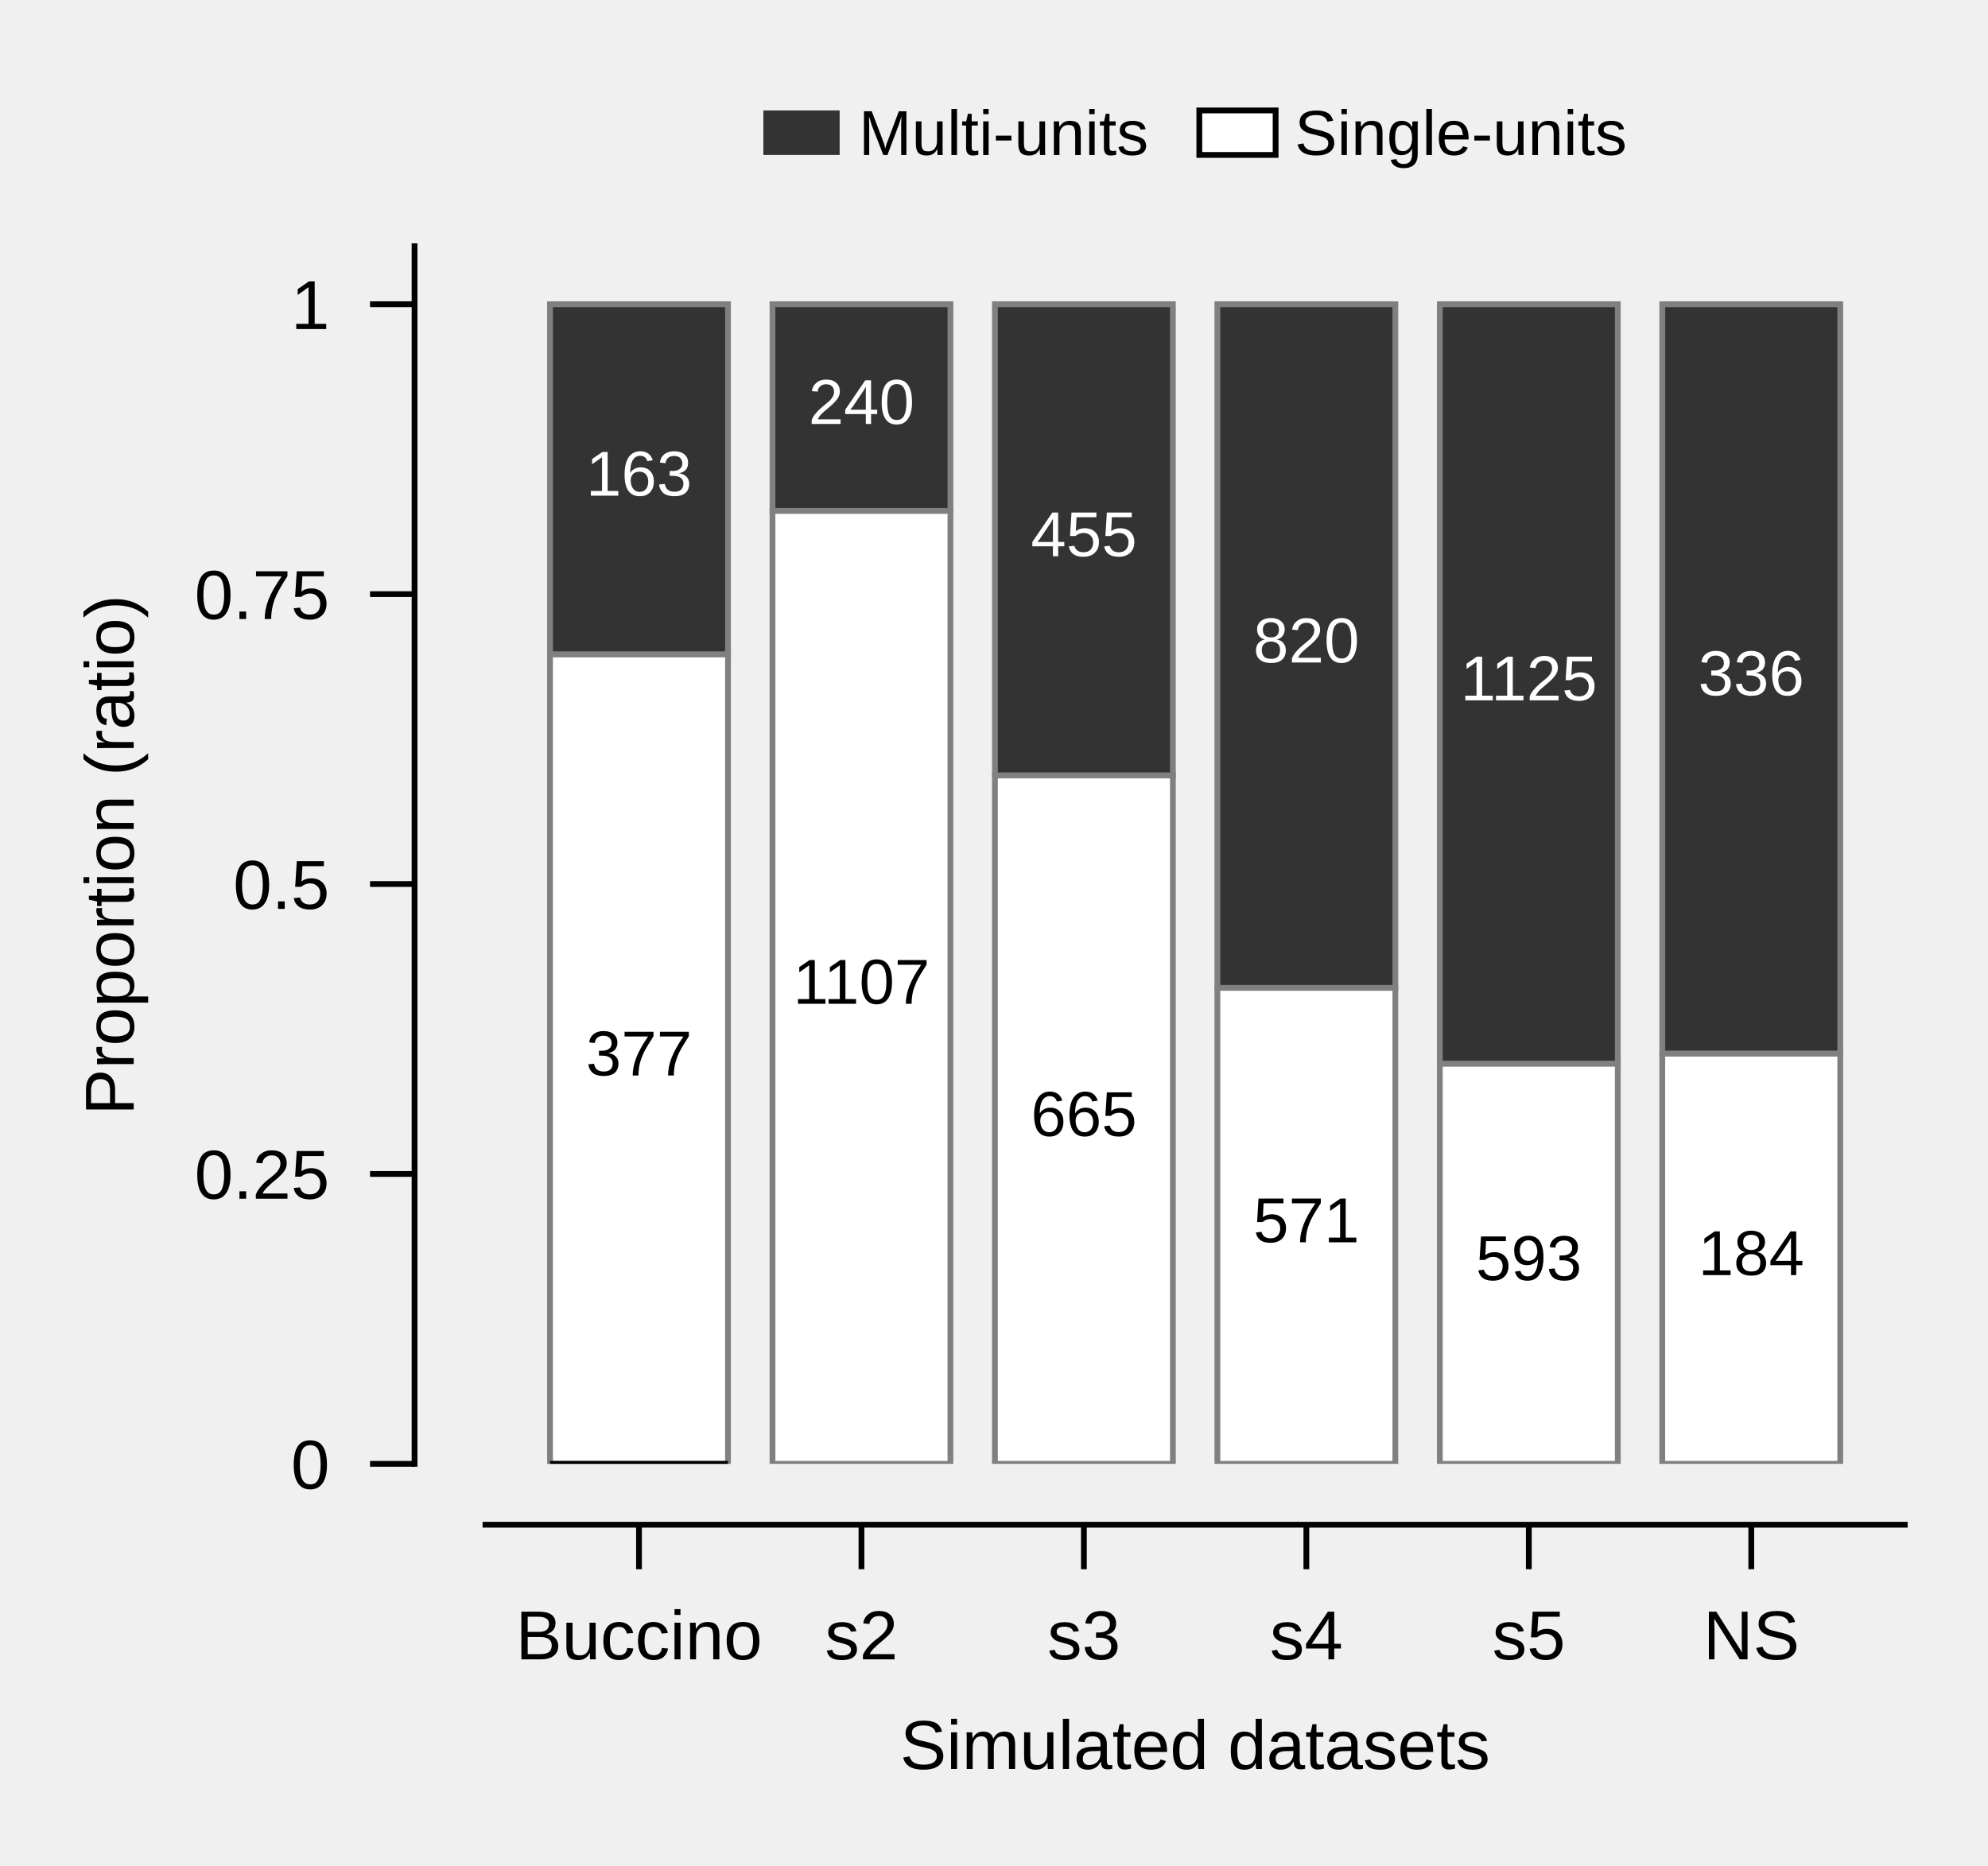
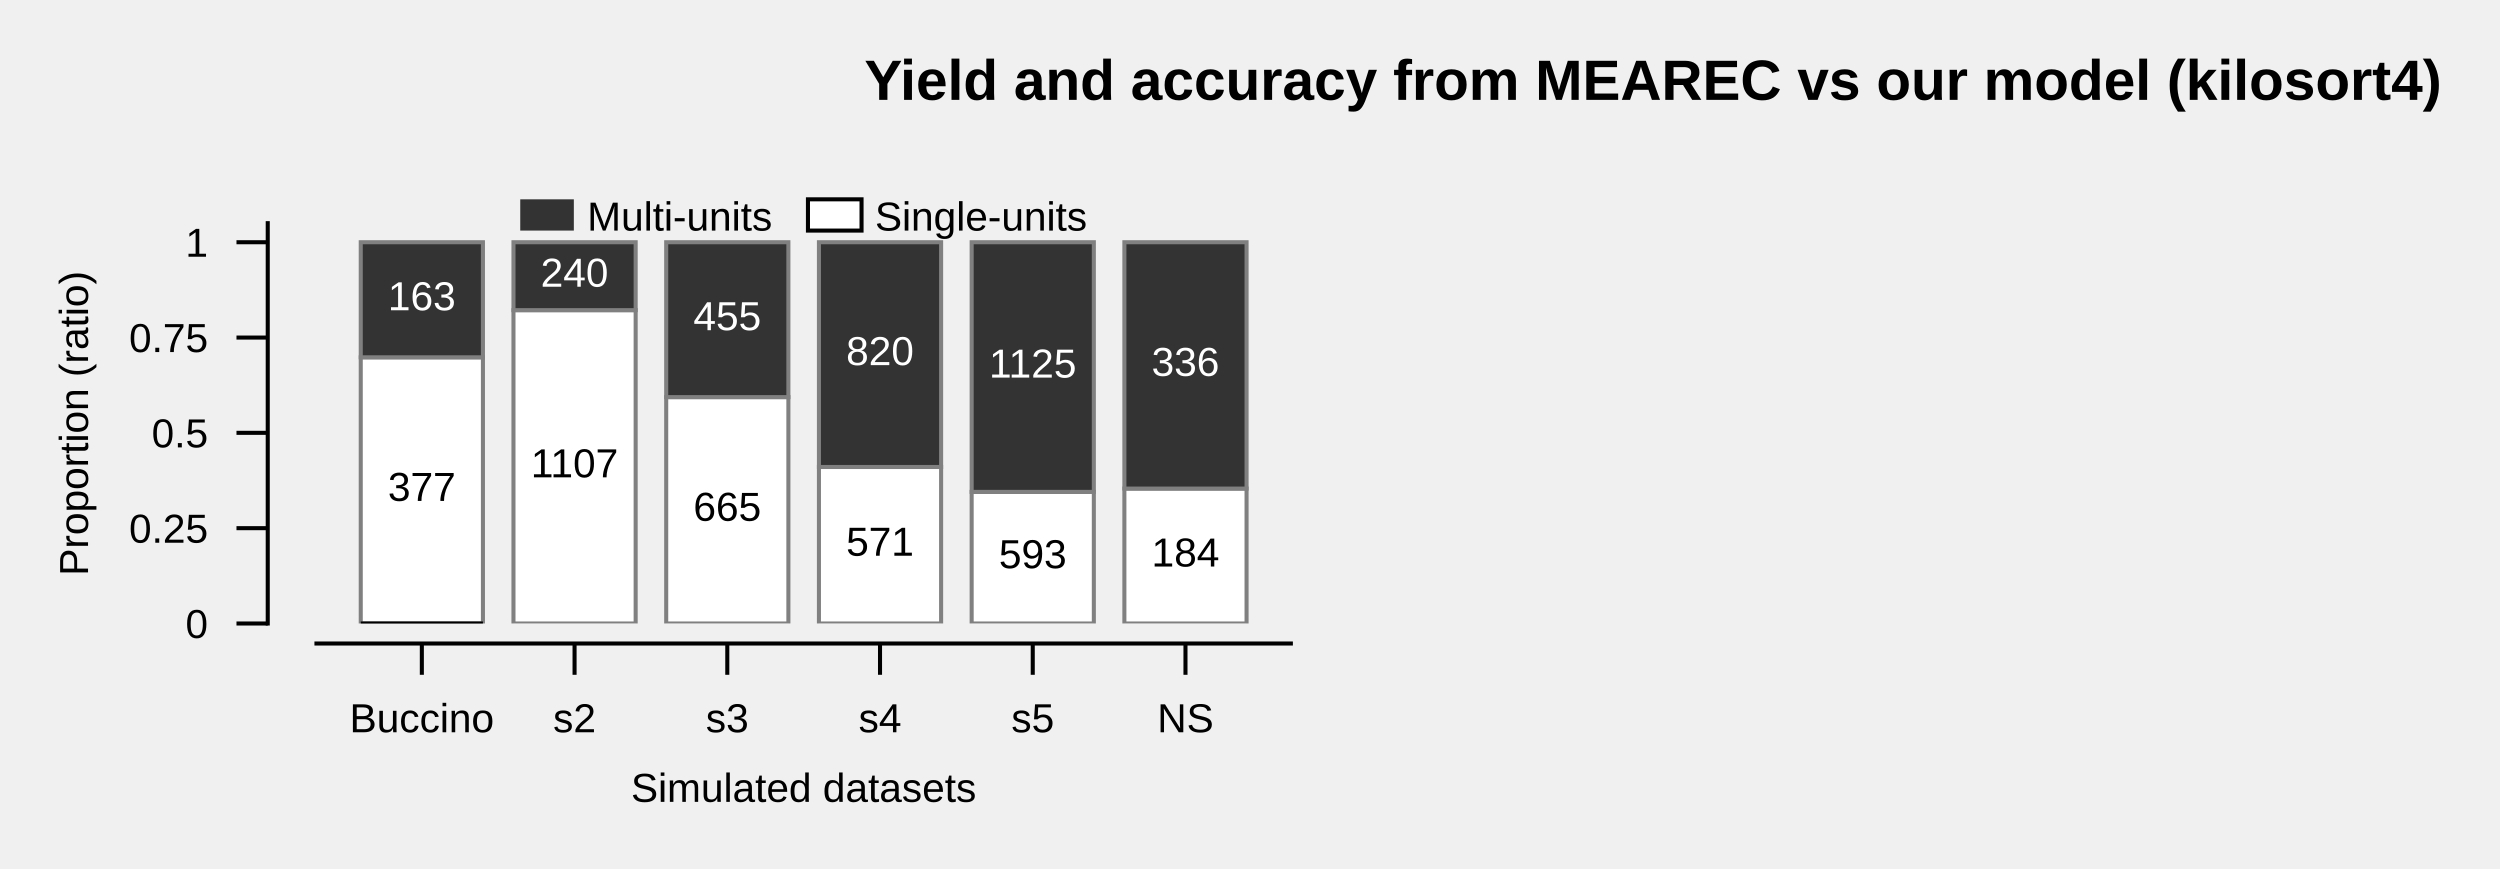
- <svg xmlns="http://www.w3.org/2000/svg" xmlns:xlink="http://www.w3.org/1999/xlink" width="171.955" height="161.431" viewBox="0 0 171.955 161.431" version="1.1">
+ <svg xmlns="http://www.w3.org/2000/svg" xmlns:xlink="http://www.w3.org/1999/xlink" width="307.883" height="106.945" viewBox="0 0 307.883 106.945" version="1.1">
  <defs>
    <style type="text/css">*{stroke-linejoin: round; stroke-linecap: butt}</style>
  </defs>
  <g id="figure_1">
    <g id="patch_1">
-       <path d="M 0 161.431  L 171.955 161.431  L 171.955 0  L 0 0  L 0 161.431  z " style="fill: none" />
+       <path d="M 0 106.945  L 307.883 106.945  L 307.883 0  L 0 0  L 0 106.945  z " style="fill: none" />
    </g>
    <g id="axes_1">
      <g id="patch_2">
-         <path d="M 41.995 126.64  L 164.755 126.64  L 164.755 21.304  L 41.995 21.304  L 41.995 126.64  z " style="fill: none" />
+         <path d="M 38.973 76.785  L 158.973 76.785  L 158.973 27.485  L 38.973 27.485  L 38.973 76.785  z " style="fill: none" />
      </g>
      <g id="patch_3">
-         <path d="M 47.575 126.64  L 62.968 126.64  L 62.968 56.602  L 47.575 56.602  z " clip-path="url(#p0f001a3320)" style="fill: #ffffff; stroke: #808080; stroke-width: 0.5; stroke-linejoin: miter" />
+         <path d="M 44.427 76.785  L 59.474 76.785  L 59.474 44.005  L 44.427 44.005  z " clip-path="url(#p6788d38ac3)" style="fill: #ffffff; stroke: #808080; stroke-width: 0.5; stroke-linejoin: miter" />
      </g>
      <g id="patch_4">
-         <path d="M 66.817 126.64  L 82.21 126.64  L 82.21 44.194  L 66.817 44.194  z " clip-path="url(#p0f001a3320)" style="fill: #ffffff; stroke: #808080; stroke-width: 0.5; stroke-linejoin: miter" />
+         <path d="M 63.236 76.785  L 78.283 76.785  L 78.283 38.198  L 63.236 38.198  z " clip-path="url(#p6788d38ac3)" style="fill: #ffffff; stroke: #808080; stroke-width: 0.5; stroke-linejoin: miter" />
      </g>
      <g id="patch_5">
-         <path d="M 86.058 126.64  L 101.451 126.64  L 101.451 67.075  L 86.058 67.075  z " clip-path="url(#p0f001a3320)" style="fill: #ffffff; stroke: #808080; stroke-width: 0.5; stroke-linejoin: miter" />
+         <path d="M 82.045 76.785  L 97.092 76.785  L 97.092 48.907  L 82.045 48.907  z " clip-path="url(#p6788d38ac3)" style="fill: #ffffff; stroke: #808080; stroke-width: 0.5; stroke-linejoin: miter" />
      </g>
      <g id="patch_6">
-         <path d="M 105.299 126.64  L 120.692 126.64  L 120.692 85.459  L 105.299 85.459  z " clip-path="url(#p0f001a3320)" style="fill: #ffffff; stroke: #808080; stroke-width: 0.5; stroke-linejoin: miter" />
+         <path d="M 100.854 76.785  L 115.901 76.785  L 115.901 57.511  L 100.854 57.511  z " clip-path="url(#p6788d38ac3)" style="fill: #ffffff; stroke: #808080; stroke-width: 0.5; stroke-linejoin: miter" />
      </g>
      <g id="patch_7">
-         <path d="M 124.541 126.64  L 139.934 126.64  L 139.934 92.012  L 124.541 92.012  z " clip-path="url(#p0f001a3320)" style="fill: #ffffff; stroke: #808080; stroke-width: 0.5; stroke-linejoin: miter" />
+         <path d="M 119.662 76.785  L 134.709 76.785  L 134.709 60.578  L 119.662 60.578  z " clip-path="url(#p6788d38ac3)" style="fill: #ffffff; stroke: #808080; stroke-width: 0.5; stroke-linejoin: miter" />
      </g>
      <g id="patch_8">
-         <path d="M 143.782 126.64  L 159.175 126.64  L 159.175 91.142  L 143.782 91.142  z " clip-path="url(#p0f001a3320)" style="fill: #ffffff; stroke: #808080; stroke-width: 0.5; stroke-linejoin: miter" />
+         <path d="M 138.471 76.785  L 153.518 76.785  L 153.518 60.171  L 138.471 60.171  z " clip-path="url(#p6788d38ac3)" style="fill: #ffffff; stroke: #808080; stroke-width: 0.5; stroke-linejoin: miter" />
      </g>
      <g id="patch_9">
-         <path d="M 47.575 56.602  L 62.968 56.602  L 62.968 26.32  L 47.575 26.32  z " clip-path="url(#p0f001a3320)" style="fill: #333333; stroke: #808080; stroke-width: 0.5; stroke-linejoin: miter" />
+         <path d="M 44.427 44.005  L 59.474 44.005  L 59.474 29.832  L 44.427 29.832  z " clip-path="url(#p6788d38ac3)" style="fill: #333333; stroke: #808080; stroke-width: 0.5; stroke-linejoin: miter" />
      </g>
      <g id="patch_10">
-         <path d="M 66.817 44.194  L 82.21 44.194  L 82.21 26.32  L 66.817 26.32  z " clip-path="url(#p0f001a3320)" style="fill: #333333; stroke: #808080; stroke-width: 0.5; stroke-linejoin: miter" />
+         <path d="M 63.236 38.198  L 78.283 38.198  L 78.283 29.832  L 63.236 29.832  z " clip-path="url(#p6788d38ac3)" style="fill: #333333; stroke: #808080; stroke-width: 0.5; stroke-linejoin: miter" />
      </g>
      <g id="patch_11">
-         <path d="M 86.058 67.075  L 101.451 67.075  L 101.451 26.32  L 86.058 26.32  z " clip-path="url(#p0f001a3320)" style="fill: #333333; stroke: #808080; stroke-width: 0.5; stroke-linejoin: miter" />
+         <path d="M 82.045 48.907  L 97.092 48.907  L 97.092 29.832  L 82.045 29.832  z " clip-path="url(#p6788d38ac3)" style="fill: #333333; stroke: #808080; stroke-width: 0.5; stroke-linejoin: miter" />
      </g>
      <g id="patch_12">
-         <path d="M 105.299 85.459  L 120.692 85.459  L 120.692 26.32  L 105.299 26.32  z " clip-path="url(#p0f001a3320)" style="fill: #333333; stroke: #808080; stroke-width: 0.5; stroke-linejoin: miter" />
+         <path d="M 100.854 57.511  L 115.901 57.511  L 115.901 29.832  L 100.854 29.832  z " clip-path="url(#p6788d38ac3)" style="fill: #333333; stroke: #808080; stroke-width: 0.5; stroke-linejoin: miter" />
      </g>
      <g id="patch_13">
-         <path d="M 124.541 92.012  L 139.934 92.012  L 139.934 26.32  L 124.541 26.32  z " clip-path="url(#p0f001a3320)" style="fill: #333333; stroke: #808080; stroke-width: 0.5; stroke-linejoin: miter" />
+         <path d="M 119.662 60.578  L 134.709 60.578  L 134.709 29.832  L 119.662 29.832  z " clip-path="url(#p6788d38ac3)" style="fill: #333333; stroke: #808080; stroke-width: 0.5; stroke-linejoin: miter" />
      </g>
      <g id="patch_14">
-         <path d="M 143.782 91.142  L 159.175 91.142  L 159.175 26.32  L 143.782 26.32  z " clip-path="url(#p0f001a3320)" style="fill: #333333; stroke: #808080; stroke-width: 0.5; stroke-linejoin: miter" />
+         <path d="M 138.471 60.171  L 153.518 60.171  L 153.518 29.832  L 138.471 29.832  z " clip-path="url(#p6788d38ac3)" style="fill: #333333; stroke: #808080; stroke-width: 0.5; stroke-linejoin: miter" />
      </g>
      <g id="patch_15">
-         <path d="M 47.575 126.64  L 62.968 126.64  L 62.968 126.64  L 47.575 126.64  z " clip-path="url(#p0f001a3320)" style="fill: #333333" />
+         <path d="M 44.427 76.785  L 59.474 76.785  L 59.474 76.785  L 44.427 76.785  z " clip-path="url(#p6788d38ac3)" style="fill: #333333" />
      </g>
      <g id="patch_16">
-         <path d="M 47.575 126.64  L 62.968 126.64  L 62.968 126.64  L 47.575 126.64  z " clip-path="url(#p0f001a3320)" style="fill: #ffffff; stroke: #000000; stroke-width: 0.5; stroke-linejoin: miter" />
+         <path d="M 44.427 76.785  L 59.474 76.785  L 59.474 76.785  L 44.427 76.785  z " clip-path="url(#p6788d38ac3)" style="fill: #ffffff; stroke: #000000; stroke-width: 0.5; stroke-linejoin: miter" />
      </g>
      <g id="matplotlib.axis_1">
        <g id="xtick_1">
          <g id="line2d_1">
            <defs>
-               <path id="m9bae3b3411" d="M 0 0  L 0 3.85  " style="stroke: #000000; stroke-width: 0.5" />
+               <path id="m8d2bff6d29" d="M 0 0  L 0 3.85  " style="stroke: #000000; stroke-width: 0.5" />
            </defs>
            <g>
-               <use xlink:href="#m9bae3b3411" x="55.272" y="131.907" style="stroke: #000000; stroke-width: 0.5" />
+               <use xlink:href="#m8d2bff6d29" x="51.951" y="79.25" style="stroke: #000000; stroke-width: 0.5" />
            </g>
          </g>
          <g id="text_1">
-             <text font-family="Arial" font-size="6" text-anchor="middle" x="55.272" y="143.551" transform="rotate(-0 55.27174 143.5512)">Buccino</text>
+             <text font-family="Arial" font-size="5" text-anchor="middle" x="51.951" y="90.178" transform="rotate(-0 51.95071 90.17844)">Buccino</text>
          </g>
        </g>
        <g id="xtick_2">
          <g id="line2d_2">
            <g>
-               <use xlink:href="#m9bae3b3411" x="74.513" y="131.907" style="stroke: #000000; stroke-width: 0.5" />
+               <use xlink:href="#m8d2bff6d29" x="70.759" y="79.25" style="stroke: #000000; stroke-width: 0.5" />
            </g>
          </g>
          <g id="text_2">
-             <text font-family="Arial" font-size="6" text-anchor="middle" x="74.513" y="143.551" transform="rotate(-0 74.51312 143.5512)">s2</text>
+             <text font-family="Arial" font-size="5" text-anchor="middle" x="70.759" y="90.178" transform="rotate(-0 70.75949 90.17844)">s2</text>
          </g>
        </g>
        <g id="xtick_3">
          <g id="line2d_3">
            <g>
-               <use xlink:href="#m9bae3b3411" x="93.754" y="131.907" style="stroke: #000000; stroke-width: 0.5" />
+               <use xlink:href="#m8d2bff6d29" x="89.568" y="79.25" style="stroke: #000000; stroke-width: 0.5" />
            </g>
          </g>
          <g id="text_3">
-             <text font-family="Arial" font-size="6" text-anchor="middle" x="93.754" y="143.551" transform="rotate(-0 93.7545 143.5512)">s3</text>
+             <text font-family="Arial" font-size="5" text-anchor="middle" x="89.568" y="90.178" transform="rotate(-0 89.56827 90.17844)">s3</text>
          </g>
        </g>
        <g id="xtick_4">
          <g id="line2d_4">
            <g>
-               <use xlink:href="#m9bae3b3411" x="112.996" y="131.907" style="stroke: #000000; stroke-width: 0.5" />
+               <use xlink:href="#m8d2bff6d29" x="108.377" y="79.25" style="stroke: #000000; stroke-width: 0.5" />
            </g>
          </g>
          <g id="text_4">
-             <text font-family="Arial" font-size="6" text-anchor="middle" x="112.996" y="143.551" transform="rotate(-0 112.9959 143.5512)">s4</text>
+             <text font-family="Arial" font-size="5" text-anchor="middle" x="108.377" y="90.178" transform="rotate(-0 108.377 90.17844)">s4</text>
          </g>
        </g>
        <g id="xtick_5">
          <g id="line2d_5">
            <g>
-               <use xlink:href="#m9bae3b3411" x="132.237" y="131.907" style="stroke: #000000; stroke-width: 0.5" />
+               <use xlink:href="#m8d2bff6d29" x="127.186" y="79.25" style="stroke: #000000; stroke-width: 0.5" />
            </g>
          </g>
          <g id="text_5">
-             <text font-family="Arial" font-size="6" text-anchor="middle" x="132.237" y="143.551" transform="rotate(-0 132.2373 143.5512)">s5</text>
+             <text font-family="Arial" font-size="5" text-anchor="middle" x="127.186" y="90.178" transform="rotate(-0 127.1858 90.17844)">s5</text>
          </g>
        </g>
        <g id="xtick_6">
          <g id="line2d_6">
            <g>
-               <use xlink:href="#m9bae3b3411" x="151.479" y="131.907" style="stroke: #000000; stroke-width: 0.5" />
+               <use xlink:href="#m8d2bff6d29" x="145.995" y="79.25" style="stroke: #000000; stroke-width: 0.5" />
            </g>
          </g>
          <g id="text_6">
-             <text font-family="Arial" font-size="6" text-anchor="middle" x="151.479" y="143.551" transform="rotate(-0 151.4786 143.5512)">NS</text>
+             <text font-family="Arial" font-size="5" text-anchor="middle" x="145.995" y="90.178" transform="rotate(-0 145.9946 90.17844)">NS</text>
          </g>
        </g>
        <g id="text_7">
-           <text font-family="Arial" font-size="6" text-anchor="middle" x="103.375" y="153.038" transform="rotate(-0 103.3752 153.0384)">Simulated datasets</text>
+           <text font-family="Arial" font-size="5" text-anchor="middle" x="98.973" y="98.751" transform="rotate(-0 98.97266 98.75109)">Simulated datasets</text>
        </g>
      </g>
      <g id="matplotlib.axis_2">
        <g id="ytick_1">
          <g id="line2d_7">
            <defs>
-               <path id="mce9078c897" d="M 0 0  L -3.85 0  " style="stroke: #000000; stroke-width: 0.5" />
+               <path id="ma6ad53ab4d" d="M 0 0  L -3.85 0  " style="stroke: #000000; stroke-width: 0.5" />
            </defs>
            <g>
-               <use xlink:href="#mce9078c897" x="35.857" y="126.64" style="stroke: #000000; stroke-width: 0.5" />
+               <use xlink:href="#ma6ad53ab4d" x="32.973" y="76.785" style="stroke: #000000; stroke-width: 0.5" />
            </g>
          </g>
          <g id="text_8">
-             <text font-family="Arial" font-size="6" text-anchor="end" x="28.507" y="128.787" transform="rotate(-0 28.50719 128.7871)">0</text>
+             <text font-family="Arial" font-size="5" text-anchor="end" x="25.623" y="78.574" transform="rotate(-0 25.62266 78.57398)">0</text>
          </g>
        </g>
        <g id="ytick_2">
          <g id="line2d_8">
            <g>
-               <use xlink:href="#mce9078c897" x="35.857" y="101.56" style="stroke: #000000; stroke-width: 0.5" />
+               <use xlink:href="#ma6ad53ab4d" x="32.973" y="65.046" style="stroke: #000000; stroke-width: 0.5" />
            </g>
          </g>
          <g id="text_9">
-             <text font-family="Arial" font-size="6" text-anchor="end" x="28.507" y="103.707" transform="rotate(-0 28.50719 103.7071)">0.25</text>
+             <text font-family="Arial" font-size="5" text-anchor="end" x="25.623" y="66.836" transform="rotate(-0 25.62266 66.83589)">0.25</text>
          </g>
        </g>
        <g id="ytick_3">
          <g id="line2d_9">
            <g>
-               <use xlink:href="#mce9078c897" x="35.857" y="76.48" style="stroke: #000000; stroke-width: 0.5" />
+               <use xlink:href="#ma6ad53ab4d" x="32.973" y="53.308" style="stroke: #000000; stroke-width: 0.5" />
            </g>
          </g>
          <g id="text_10">
-             <text font-family="Arial" font-size="6" text-anchor="end" x="28.507" y="78.627" transform="rotate(-0 28.50719 78.6271)">0.5</text>
+             <text font-family="Arial" font-size="5" text-anchor="end" x="25.623" y="55.098" transform="rotate(-0 25.62266 55.09779)">0.5</text>
          </g>
        </g>
        <g id="ytick_4">
          <g id="line2d_10">
            <g>
-               <use xlink:href="#mce9078c897" x="35.857" y="51.4" style="stroke: #000000; stroke-width: 0.5" />
+               <use xlink:href="#ma6ad53ab4d" x="32.973" y="41.57" style="stroke: #000000; stroke-width: 0.5" />
            </g>
          </g>
          <g id="text_11">
-             <text font-family="Arial" font-size="6" text-anchor="end" x="28.507" y="53.547" transform="rotate(-0 28.50719 53.5471)">0.75</text>
+             <text font-family="Arial" font-size="5" text-anchor="end" x="25.623" y="43.36" transform="rotate(-0 25.62266 43.3597)">0.75</text>
          </g>
        </g>
        <g id="ytick_5">
          <g id="line2d_11">
            <g>
-               <use xlink:href="#mce9078c897" x="35.857" y="26.32" style="stroke: #000000; stroke-width: 0.5" />
+               <use xlink:href="#ma6ad53ab4d" x="32.973" y="29.832" style="stroke: #000000; stroke-width: 0.5" />
            </g>
          </g>
          <g id="text_12">
-             <text font-family="Arial" font-size="6" text-anchor="end" x="28.507" y="28.467" transform="rotate(-0 28.50719 28.4671)">1</text>
+             <text font-family="Arial" font-size="5" text-anchor="end" x="25.623" y="31.622" transform="rotate(-0 25.62266 31.6216)">1</text>
          </g>
        </g>
        <g id="text_13">
-           <text font-family="Arial" font-size="6" text-anchor="middle" x="11.568" y="73.972" transform="rotate(-90 11.56781 73.97176)">Proportion (ratio)</text>
+           <text font-family="Arial" font-size="5" text-anchor="middle" x="10.84" y="52.135" transform="rotate(-90 10.83984 52.13453)">Proportion (ratio)</text>
        </g>
      </g>
      <g id="patch_17">
-         <path d="M 35.857 126.64  L 35.857 21.304  " style="fill: none; stroke: #000000; stroke-width: 0.5; stroke-linejoin: miter; stroke-linecap: square" />
+         <path d="M 32.973 76.785  L 32.973 27.485  " style="fill: none; stroke: #000000; stroke-width: 0.5; stroke-linejoin: miter; stroke-linecap: square" />
      </g>
      <g id="patch_18">
-         <path d="M 41.995 131.907  L 164.755 131.907  " style="fill: none; stroke: #000000; stroke-width: 0.5; stroke-linejoin: miter; stroke-linecap: square" />
+         <path d="M 38.973 79.25  L 158.973 79.25  " style="fill: none; stroke: #000000; stroke-width: 0.5; stroke-linejoin: miter; stroke-linecap: square" />
      </g>
      <g id="text_14">
-         <text font-family="Arial" font-size="5.5" text-anchor="middle" x="55.272" y="93.042" transform="rotate(-0 55.27174 93.04248)">377</text>
+         <text font-family="Arial" font-size="5" text-anchor="middle" x="51.951" y="61.687" transform="rotate(-0 51.95071 61.68725)">377</text>
      </g>
      <g id="text_15">
-         <text fill="#ffffff" font-family="Arial" font-size="5.5" text-anchor="middle" x="55.272" y="42.882" transform="rotate(-0 55.27174 42.88249)">163</text>
+         <text fill="#ffffff" font-family="Arial" font-size="5" text-anchor="middle" x="51.951" y="38.211" transform="rotate(-0 51.95071 38.21106)">163</text>
      </g>
      <g id="text_16">
-         <text font-family="Arial" font-size="5.5" text-anchor="middle" x="74.513" y="86.839" transform="rotate(-0 74.51312 86.83879)">1107</text>
+         <text font-family="Arial" font-size="5" text-anchor="middle" x="70.759" y="58.784" transform="rotate(-0 70.75949 58.78376)">1107</text>
      </g>
      <g id="text_17">
-         <text fill="#ffffff" font-family="Arial" font-size="5.5" text-anchor="middle" x="74.513" y="36.679" transform="rotate(-0 74.51312 36.67879)">240</text>
+         <text fill="#ffffff" font-family="Arial" font-size="5" text-anchor="middle" x="70.759" y="35.308" transform="rotate(-0 70.75949 35.30757)">240</text>
      </g>
      <g id="text_18">
-         <text font-family="Arial" font-size="5.5" text-anchor="middle" x="93.754" y="98.279" transform="rotate(-0 93.7545 98.2791)">665</text>
+         <text font-family="Arial" font-size="5" text-anchor="middle" x="89.568" y="64.138" transform="rotate(-0 89.56827 64.13812)">665</text>
      </g>
      <g id="text_19">
-         <text fill="#ffffff" font-family="Arial" font-size="5.5" text-anchor="middle" x="93.754" y="48.119" transform="rotate(-0 93.7545 48.1191)">455</text>
+         <text fill="#ffffff" font-family="Arial" font-size="5" text-anchor="middle" x="89.568" y="40.662" transform="rotate(-0 89.56827 40.66193)">455</text>
      </g>
      <g id="text_20">
-         <text font-family="Arial" font-size="5.5" text-anchor="middle" x="112.996" y="107.471" transform="rotate(-0 112.9959 107.4711)">571</text>
+         <text font-family="Arial" font-size="5" text-anchor="middle" x="108.377" y="68.44" transform="rotate(-0 108.377 68.44023)">571</text>
      </g>
      <g id="text_21">
-         <text fill="#ffffff" font-family="Arial" font-size="5.5" text-anchor="middle" x="112.996" y="57.311" transform="rotate(-0 112.9959 57.31111)">820</text>
+         <text fill="#ffffff" font-family="Arial" font-size="5" text-anchor="middle" x="108.377" y="44.964" transform="rotate(-0 108.377 44.96404)">820</text>
      </g>
      <g id="text_22">
-         <text font-family="Arial" font-size="5.5" text-anchor="middle" x="132.237" y="110.748" transform="rotate(-0 132.2373 110.7479)">593</text>
+         <text font-family="Arial" font-size="5" text-anchor="middle" x="127.186" y="69.974" transform="rotate(-0 127.1858 69.97386)">593</text>
      </g>
      <g id="text_23">
-         <text fill="#ffffff" font-family="Arial" font-size="5.5" text-anchor="middle" x="132.237" y="60.588" transform="rotate(-0 132.2373 60.58793)">1125</text>
+         <text fill="#ffffff" font-family="Arial" font-size="5" text-anchor="middle" x="127.186" y="46.498" transform="rotate(-0 127.1858 46.49767)">1125</text>
      </g>
      <g id="text_24">
-         <text font-family="Arial" font-size="5.5" text-anchor="middle" x="151.479" y="110.313" transform="rotate(-0 151.4786 110.3127)">184</text>
+         <text font-family="Arial" font-size="5" text-anchor="middle" x="145.995" y="69.77" transform="rotate(-0 145.9946 69.77015)">184</text>
      </g>
      <g id="text_25">
-         <text fill="#ffffff" font-family="Arial" font-size="5.5" text-anchor="middle" x="151.479" y="60.153" transform="rotate(-0 151.4786 60.15267)">336</text>
+         <text fill="#ffffff" font-family="Arial" font-size="5" text-anchor="middle" x="145.995" y="46.294" transform="rotate(-0 145.9946 46.29396)">336</text>
      </g>
      <g id="legend_1">
        <g id="patch_19">
-           <path d="M 66.027 13.404  L 72.627 13.404  L 72.627 9.554  L 66.027 9.554  z " style="fill: #333333" />
+           <path d="M 64.07 28.397  L 70.67 28.397  L 70.67 24.547  L 64.07 24.547  z " style="fill: #333333" />
        </g>
        <g id="text_26">
-           <text font-family="Arial" font-size="5.5" text-anchor="start" x="74.277" y="13.404" transform="rotate(-0 74.27675 13.40383)">Multi-units</text>
+           <text font-family="Arial" font-size="5" text-anchor="start" x="72.32" y="28.397" transform="rotate(-0 72.31953 28.39653)">Multi-units</text>
        </g>
        <g id="patch_20">
-           <path d="M 103.737 13.404  L 110.337 13.404  L 110.337 9.554  L 103.737 9.554  z " style="fill: #ffffff; stroke: #000000; stroke-width: 0.5; stroke-linejoin: miter" />
+           <path d="M 99.502 28.397  L 106.102 28.397  L 106.102 24.547  L 99.502 24.547  z " style="fill: #ffffff; stroke: #000000; stroke-width: 0.5; stroke-linejoin: miter" />
        </g>
        <g id="text_27">
-           <text font-family="Arial" font-size="5.5" text-anchor="start" x="111.987" y="13.404" transform="rotate(-0 111.987 13.40383)">Single-units</text>
-         </g>
-       </g>
+           <text font-family="Arial" font-size="5" text-anchor="start" x="107.752" y="28.397" transform="rotate(-0 107.7516 28.39653)">Single-units</text>
+         </g>
+       </g>
+     </g>
+     <g id="text_28">
+       <text font-family="Arial" font-size="7" font-weight="bold" text-anchor="middle" x="203.573" y="12.296" transform="rotate(-0 203.5727 12.29578)">Yield and accuracy from MEAREC vs our model (kilosort4)</text>
    </g>
  </g>
  <defs>
-     <clipPath id="p0f001a3320">
-       <rect x="41.995" y="21.304" width="122.76" height="105.336" />
+     <clipPath id="p6788d38ac3">
+       <rect x="38.973" y="27.485" width="120" height="49.3" />
    </clipPath>
  </defs>
</svg>
